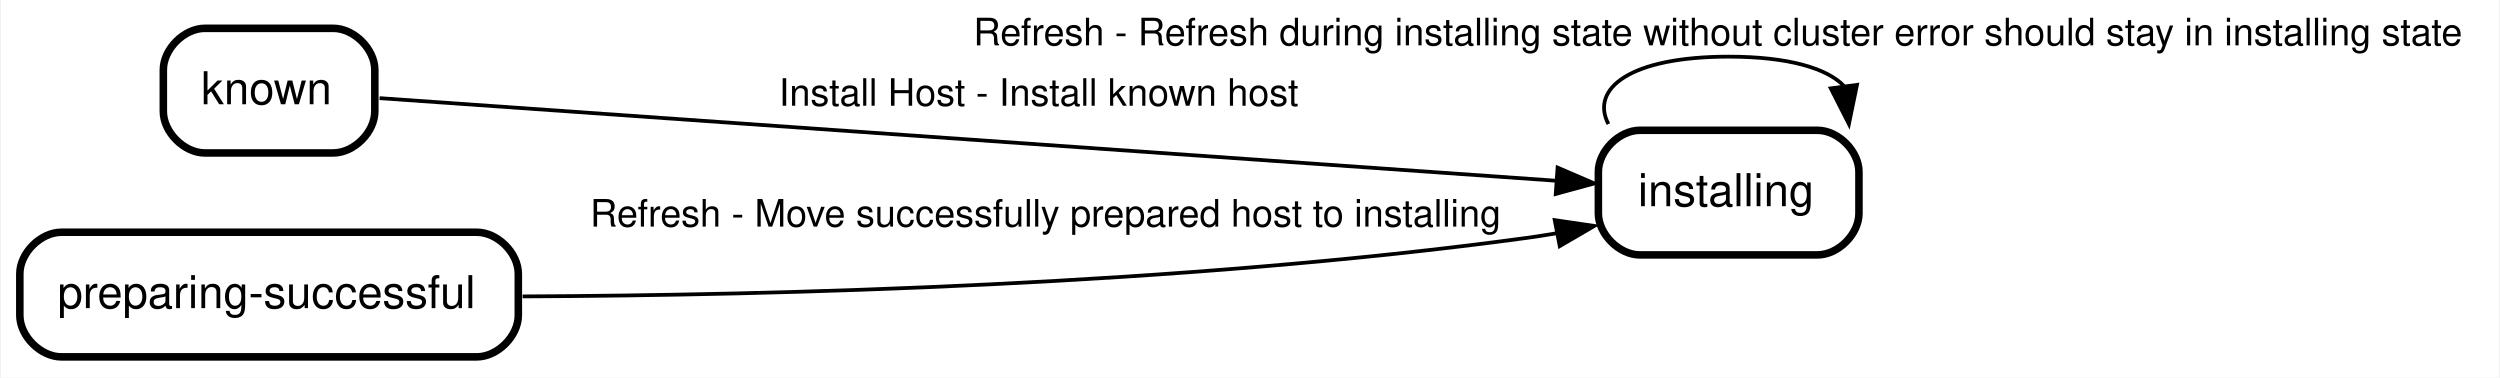
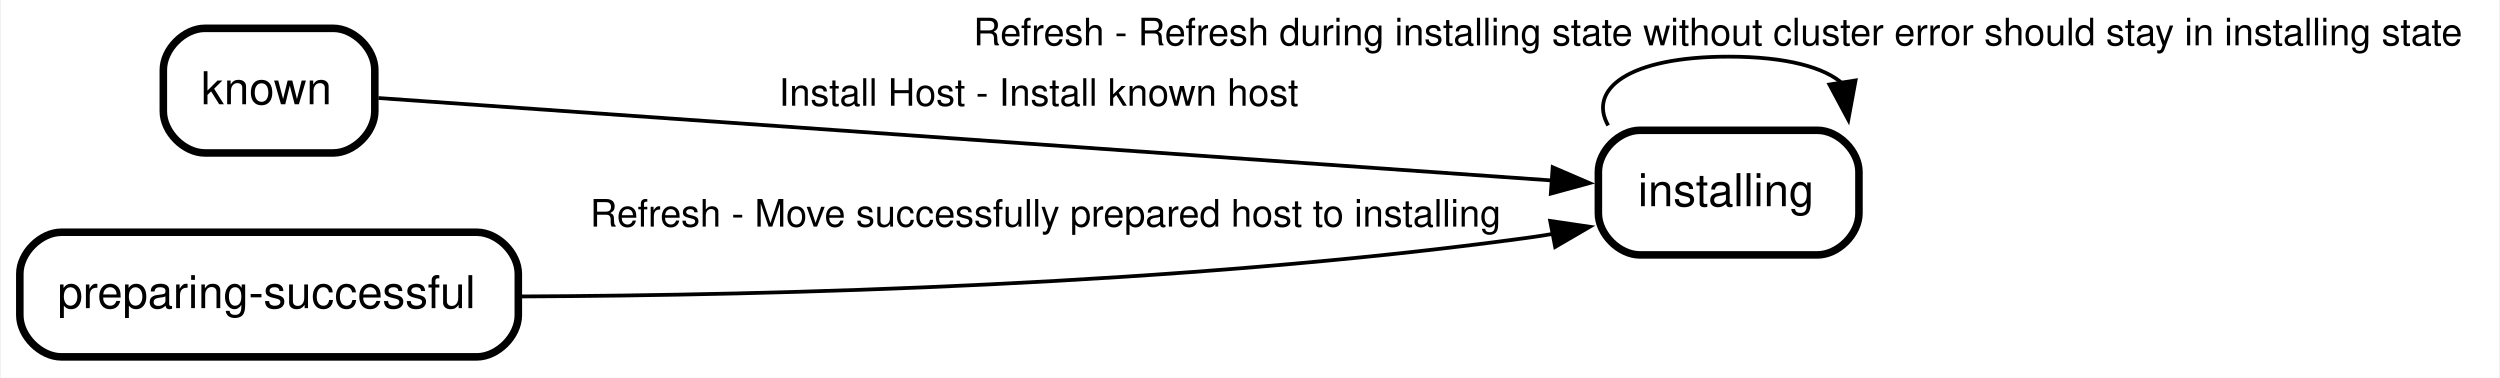
<svg xmlns="http://www.w3.org/2000/svg" width="662pt" height="100pt" viewBox="0.00 0.00 661.50 100.00">
  <g id="graph0" class="graph" transform="scale(1 1) rotate(0) translate(4 96)">
-     <polygon fill="white" stroke="transparent" points="-4,4 -4,-96 657.5,-96 657.5,4 -4,4" />
+     <polygon fill="white" stroke="none" points="-4,4 -4,-96 657.5,-96 657.5,4 -4,4" />
    <g id="node1" class="node state regular">
-       <polygon fill="#ffffff" fill-opacity="0.004" stroke="transparent" stroke-width="2" points="489,-63 418,-63 418,-27 489,-27 489,-63" />
+       <polygon fill="#ffffff" fill-opacity="0.004" stroke="none" stroke-width="2" points="489,-63 418,-63 418,-27 489,-27 489,-63" />
      <text text-anchor="start" x="429.5" y="-41.4" font-family="Helvetica,sans-Serif" font-size="12.00">installing</text>
      <path fill="none" stroke="black" stroke-width="2" d="M430,-28.5C430,-28.5 477,-28.5 477,-28.5 482.5,-28.5 488,-34 488,-39.5 488,-39.5 488,-50.5 488,-50.5 488,-56 482.5,-61.5 477,-61.5 477,-61.5 430,-61.5 430,-61.5 424.5,-61.5 419,-56 419,-50.5 419,-50.5 419,-39.5 419,-39.5 419,-34 424.5,-28.5 430,-28.5" />
    </g>
    <g id="edge3" class="edge transition">
-       <path fill="none" stroke="black" d="M421.66,-63.15C416.76,-72.54 427.38,-81 453.5,-81 469.42,-81 479.58,-77.86 483.98,-73.28" />
-       <polygon fill="black" stroke="black" points="487.48,-73.53 485.34,-63.15 480.54,-72.6 487.48,-73.53" />
+       <path fill="none" stroke="black" d="M421.59,-62.78C416.17,-72.31 426.81,-81 453.5,-81 468.93,-81 479,-78.1 483.7,-73.81" />
+       <polygon fill="black" stroke="black" points="487.1,-74.7 485.18,-64.28 480.18,-73.62 487.1,-74.7" />
      <text text-anchor="start" x="253.5" y="-84" font-family="Helvetica,sans-Serif" font-size="10.00">Refresh - Refresh during installing state without cluster error should stay in installing state   </text>
    </g>
    <g id="node2" class="node state regular">
-       <polygon fill="#ffffff" fill-opacity="0.004" stroke="transparent" stroke-width="2" points="96,-90 38,-90 38,-54 96,-54 96,-90" />
+       <polygon fill="#ffffff" fill-opacity="0.004" stroke="none" stroke-width="2" points="96,-90 38,-90 38,-54 96,-54 96,-90" />
      <text text-anchor="start" x="49" y="-68.4" font-family="Helvetica,sans-Serif" font-size="12.00">known</text>
      <path fill="none" stroke="black" stroke-width="2" d="M50,-55.5C50,-55.5 84,-55.5 84,-55.5 89.5,-55.5 95,-61 95,-66.5 95,-66.5 95,-77.5 95,-77.5 95,-83 89.5,-88.5 84,-88.5 84,-88.5 50,-88.5 50,-88.5 44.5,-88.5 39,-83 39,-77.5 39,-77.5 39,-66.5 39,-66.5 39,-61 44.5,-55.5 50,-55.5" />
    </g>
    <g id="edge1" class="edge transition">
-       <path fill="none" stroke="black" d="M96.27,-70.01C162.41,-65.37 327.67,-53.77 407.69,-48.15" />
-       <polygon fill="black" stroke="black" points="408.2,-51.62 417.93,-47.43 407.71,-44.64 408.2,-51.62" />
+       <path fill="none" stroke="black" d="M95.96,-70.04C161.68,-65.42 326.48,-53.85 406.91,-48.2" />
+       <polygon fill="black" stroke="black" points="406.9,-51.71 416.63,-47.52 406.41,-44.73 406.9,-51.71" />
      <text text-anchor="start" x="202" y="-68" font-family="Helvetica,sans-Serif" font-size="10.00">Install Host - Install known host   </text>
    </g>
    <g id="node3" class="node state regular">
-       <polygon fill="#ffffff" fill-opacity="0.004" stroke="transparent" stroke-width="2" points="134,-36 0,-36 0,0 134,0 134,-36" />
+       <polygon fill="#ffffff" fill-opacity="0.004" stroke="none" stroke-width="2" points="134,-36 0,-36 0,0 134,0 134,-36" />
      <text text-anchor="start" x="11" y="-14.4" font-family="Helvetica,sans-Serif" font-size="12.00">preparing-successful</text>
      <path fill="none" stroke="black" stroke-width="2" d="M12,-1.5C12,-1.5 122,-1.5 122,-1.5 127.5,-1.5 133,-7 133,-12.5 133,-12.5 133,-23.5 133,-23.5 133,-29 127.5,-34.5 122,-34.5 122,-34.5 12,-34.5 12,-34.5 6.5,-34.5 1,-29 1,-23.5 1,-23.5 1,-12.5 1,-12.5 1,-7 6.5,-1.5 12,-1.5" />
    </g>
    <g id="edge2" class="edge transition">
-       <path fill="none" stroke="black" d="M134.14,-17.51C201.37,-17.82 308.38,-20.56 400,-33 402.64,-33.36 405.35,-33.79 408.08,-34.26" />
-       <polygon fill="black" stroke="black" points="407.44,-37.71 417.93,-36.17 408.77,-30.83 407.44,-37.71" />
+       <path fill="none" stroke="black" d="M133.83,-17.5C201.04,-17.81 308.24,-20.54 400,-33 402.32,-33.31 404.68,-33.68 407.06,-34.09" />
+       <polygon fill="black" stroke="black" points="406.24,-37.5 416.72,-35.95 407.56,-30.62 406.24,-37.5" />
      <text text-anchor="start" x="152" y="-36" font-family="Helvetica,sans-Serif" font-size="10.00">Refresh - Move successfully prepared host to installing   </text>
    </g>
  </g>
</svg>
